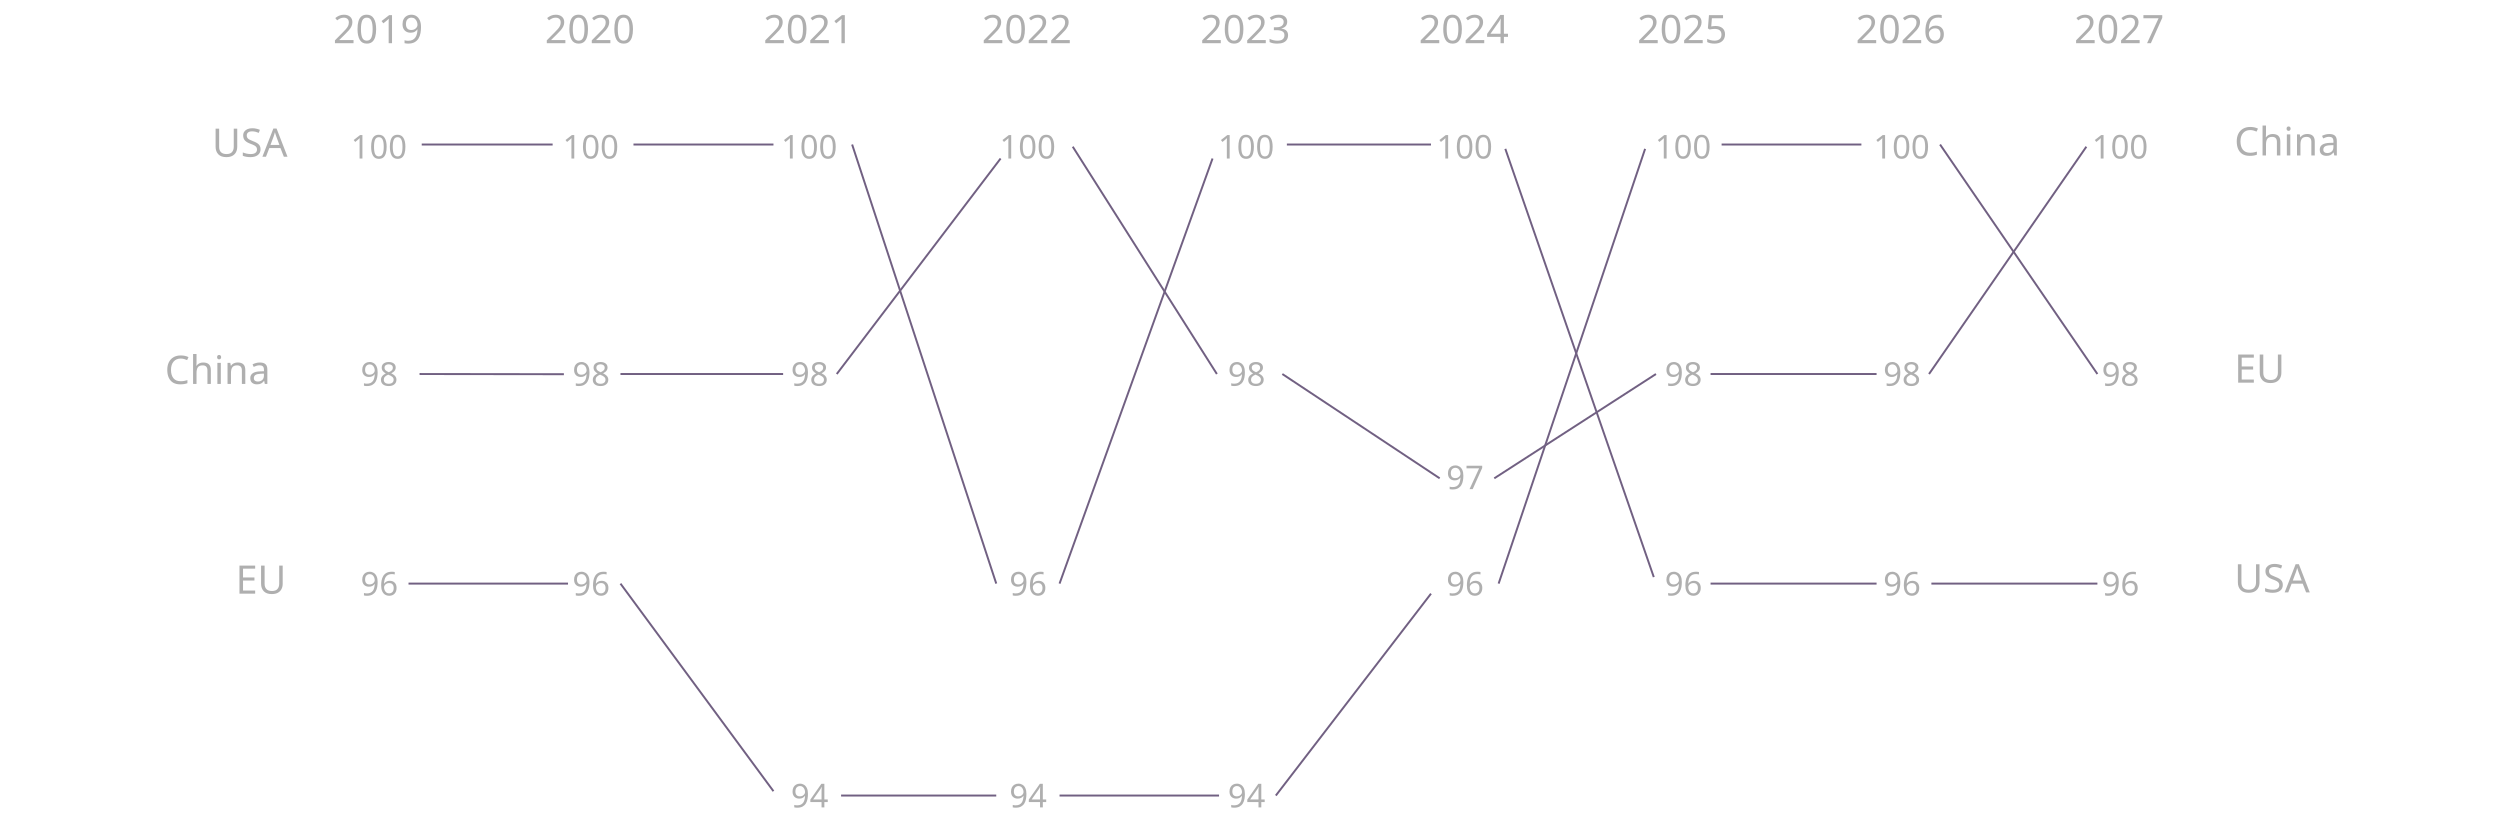
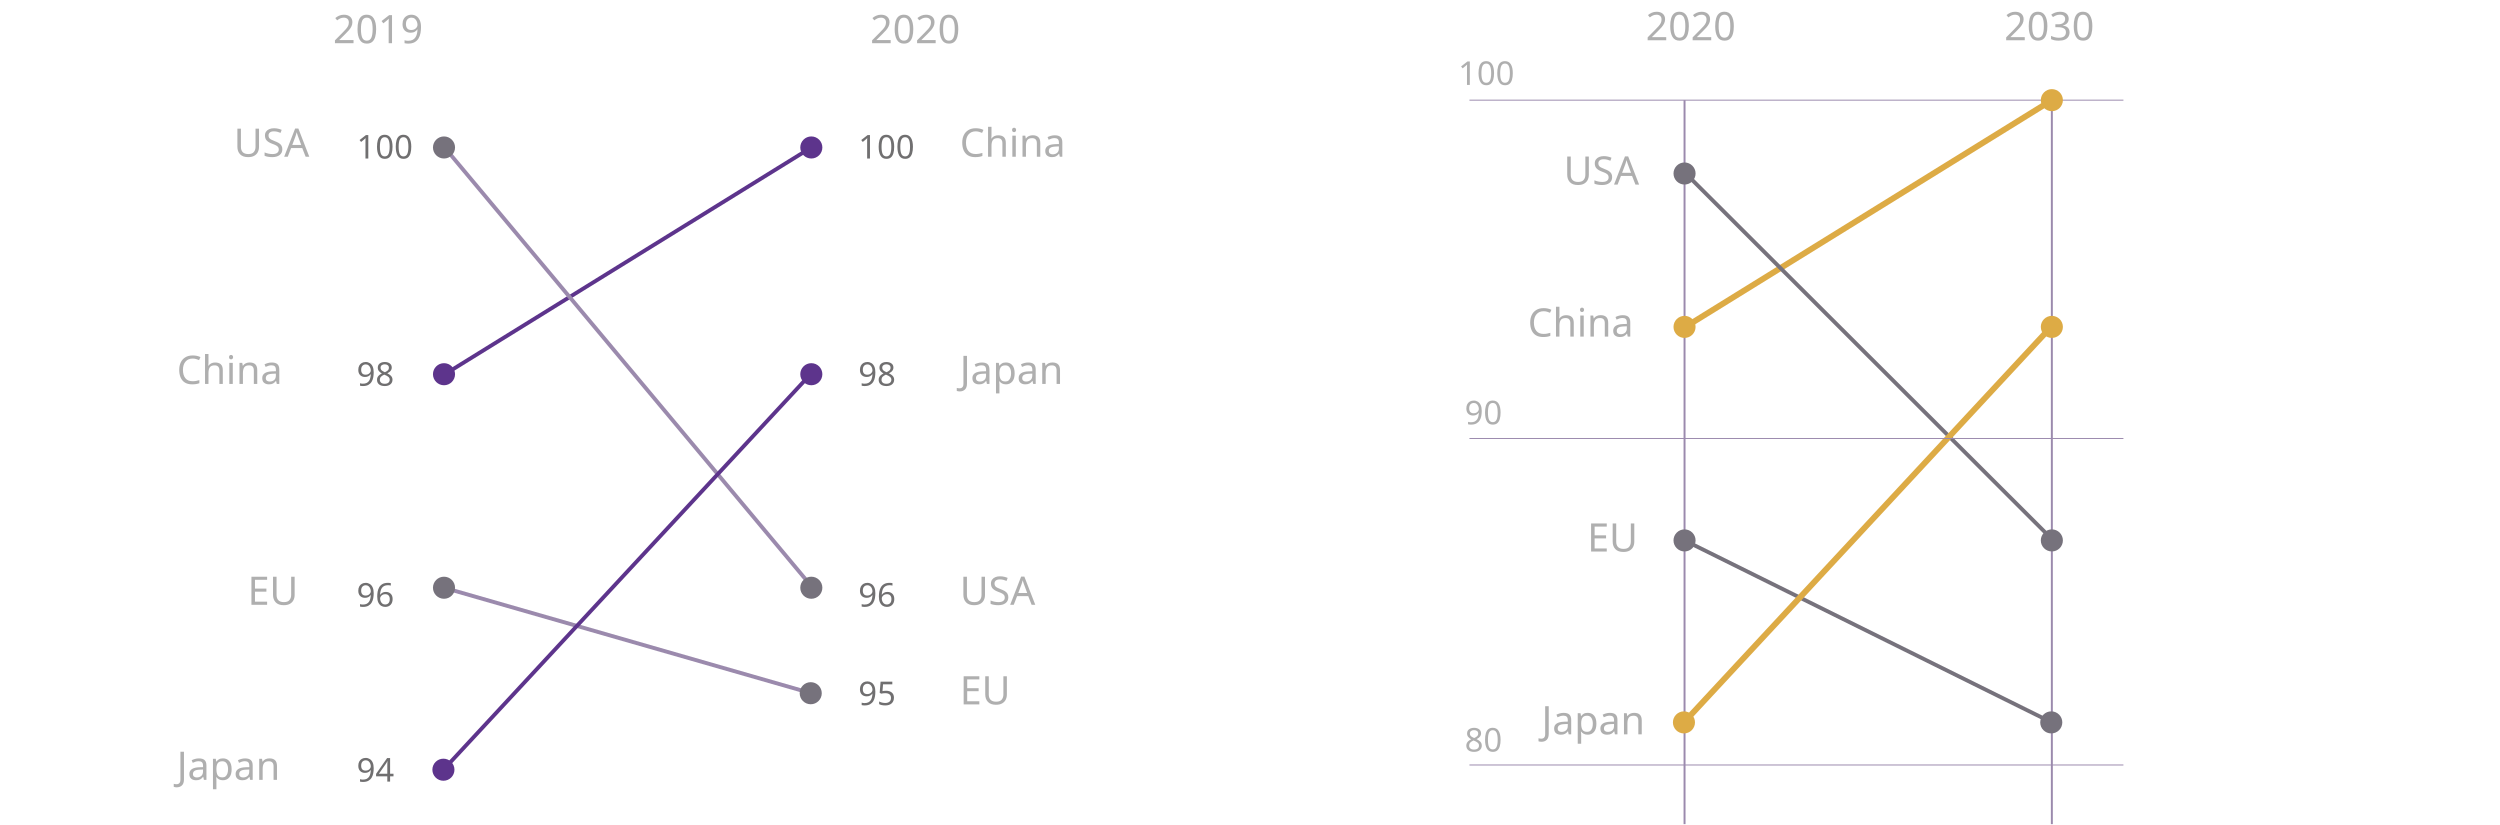
<svg xmlns="http://www.w3.org/2000/svg" version="1.1" id="Layer_1" x="0px" y="0px" viewBox="0 0 1268 418" style="enable-background:new 0 0 1268 418;" xml:space="preserve">
  <style type="text/css">
- 	.st0{fill:#AFAFAF;}
- 	.st1{font-family:'RobotoMono-Regular';}
- 	.st2{font-size:19.945px;}
- 	.st3{font-size:16.621px;}
- 	.st4{fill:none;stroke:#716082;stroke-miterlimit:10;}
+ 	.st0{fill:#AFAFAF;stroke:#9B8AAD;stroke-width:0.5;stroke-miterlimit:10;}
+ 	.st1{fill:none;stroke:#9B8AAD;stroke-miterlimit:10;}
+ 	.st2{fill:#AFAFAF;}
+ 	.st3{font-family:'RobotoMono-Regular';}
+ 	.st4{font-size:19.945px;}
+ 	.st5{fill:#706F70;}
+ 	.st6{font-size:16.621px;}
+ 	.st7{fill:none;stroke:#5D348C;stroke-width:2;stroke-miterlimit:10;}
+ 	.st8{fill:none;stroke:#9B8AAD;stroke-width:2;stroke-miterlimit:10;}
+ 	.st9{fill:#76727C;}
+ 	.st10{fill:#5D348C;}
+ 	.st11{fill:none;stroke:#DDAB45;stroke-width:3;stroke-miterlimit:10;}
+ 	.st12{fill:none;stroke:#76727C;stroke-width:2;stroke-miterlimit:10;}
+ 	.st13{fill:#DDAB45;}
+ 	.st14{fill:none;stroke:#9B8AAD;stroke-width:0.5;stroke-miterlimit:10;}
</style>
+   <line class="st0" x1="745.3" y1="50.8" x2="1077" y2="50.8" />
+   <line class="st1" x1="1040.7" y1="50.8" x2="1040.7" y2="418" />
+   <line class="st1" x1="854.4" y1="50.8" x2="854.4" y2="418" />
  <g id="Layer_2_1_">
</g>
  <g id="Layer_3">
</g>
  <g>
-     <text transform="matrix(1 0 0 1 107.5571 79.4956)" class="st0 st1 st2">USA</text>
+     <text transform="matrix(1 0 0 1 118.606 79.4956)" class="st2 st3 st4">USA</text>
  </g>
  <g>
-     <text transform="matrix(1 0 0 1 168.9331 21.9185)" class="st0 st1 st2">2019</text>
+     <text transform="matrix(1 0 0 1 168.9331 21.9185)" class="st2 st3 st4">2019</text>
  </g>
  <g>
-     <text transform="matrix(1 0 0 1 276.3809 21.9185)" class="st0 st1 st2">2020</text>
+     <text transform="matrix(1 0 0 1 441.3727 21.9185)" class="st2 st3 st4">2020</text>
  </g>
  <g>
-     <text transform="matrix(1 0 0 1 387.189 21.9185)" class="st0 st1 st2">2021</text>
+     <text transform="matrix(1 0 0 1 89.6802 194.7358)" class="st2 st3 st4">China</text>
  </g>
  <g>
-     <text transform="matrix(1 0 0 1 497.9966 21.9185)" class="st0 st1 st2">2022</text>
+     <text transform="matrix(1 0 0 1 125.5874 306.7529)" class="st2 st3 st4">EU</text>
  </g>
  <g>
-     <text transform="matrix(1 0 0 1 608.8042 21.9185)" class="st0 st1 st2">2023</text>
+     <text transform="matrix(1 0 0 1 486.8289 357.2578)" class="st2 st3 st4">EU</text>
  </g>
  <g>
-     <text transform="matrix(1 0 0 1 719.6113 21.9185)" class="st0 st1 st2">2024</text>
+     <text transform="matrix(1 0 0 1 180.8976 80.397)" class="st5 st3 st6">100</text>
  </g>
  <g>
-     <text transform="matrix(1 0 0 1 830.4199 21.9185)" class="st0 st1 st2">2025</text>
+     <text transform="matrix(1 0 0 1 180.8975 195.6372)" class="st5 st3 st6">98</text>
  </g>
  <g>
-     <text transform="matrix(1 0 0 1 941.2285 21.9185)" class="st0 st1 st2">2026</text>
+     <text transform="matrix(1 0 0 1 180.8975 307.6543)" class="st5 st3 st6">96</text>
  </g>
  <g>
-     <text transform="matrix(1 0 0 1 1052.036 21.9185)" class="st0 st1 st2">2027</text>
+     <g>
+       <text transform="matrix(1 0 0 1 435.3391 80.397)" class="st5 st3 st6">100</text>
+     </g>
  </g>
  <g>
-     <text transform="matrix(1 0 0 1 83.6187 194.7358)" class="st0 st1 st2">China</text>
+     <g>
+       <text transform="matrix(1 0 0 1 435.339 195.6372)" class="st5 st3 st6">98</text>
+     </g>
  </g>
  <g>
-     <text transform="matrix(1 0 0 1 119.5259 301.1123)" class="st0 st1 st2">EU</text>
+     <g>
+       <text transform="matrix(1 0 0 1 435.339 307.6543)" class="st5 st3 st6">96</text>
+     </g>
  </g>
  <g>
-     <text transform="matrix(1 0 0 1 177.9097 80.397)" class="st0 st1 st3">100</text>
+     <text transform="matrix(1 0 0 1 486.8289 79.4956)" class="st2 st3 st4">China</text>
  </g>
  <g>
-     <text transform="matrix(1 0 0 1 182.8975 195.6372)" class="st0 st1 st3">98</text>
+     <text transform="matrix(1 0 0 1 486.8294 194.7356)" class="st2 st3 st4">Japan</text>
+   </g>
+   <line class="st7" x1="225.8" y1="189.7" x2="411.5" y2="74.8" />
+   <line class="st8" x1="225.9" y1="75.3" x2="412.1" y2="298" />
+   <line class="st8" x1="225.2" y1="298.1" x2="411.4" y2="351.6" />
+   <g>
+     <text transform="matrix(1 0 0 1 89.6802 395.5386)" class="st2 st3 st4">Japan</text>
  </g>
  <g>
-     <text transform="matrix(1 0 0 1 182.8975 302.0127)" class="st0 st1 st3">96</text>
+     <text transform="matrix(1 0 0 1 180.8975 396.439)" class="st5 st3 st6">94</text>
  </g>
  <g>
-     <text transform="matrix(1 0 0 1 285.3579 80.397)" class="st0 st1 st3">100</text>
+     <g>
+       <text transform="matrix(1 0 0 1 435.339 357.6299)" class="st5 st3 st6">95</text>
+     </g>
  </g>
  <g>
-     <text transform="matrix(1 0 0 1 290.3457 195.6372)" class="st0 st1 st3">98</text>
+     <text transform="matrix(1 0 0 1 486.829 306.7534)" class="st2 st3 st4">USA</text>
+   </g>
+   <line class="st7" x1="224.9" y1="390.4" x2="411.1" y2="189.8" />
+   <circle class="st9" cx="225.2" cy="74.8" r="5.6" />
+   <circle class="st10" cx="225.2" cy="189.8" r="5.6" />
+   <circle class="st9" cx="225.2" cy="298.1" r="5.6" />
+   <circle class="st10" cx="224.9" cy="390.4" r="5.6" />
+   <circle class="st10" cx="411.5" cy="74.8" r="5.6" />
+   <circle class="st10" cx="411.5" cy="189.8" r="5.6" />
+   <circle class="st9" cx="411.5" cy="298.1" r="5.6" />
+   <circle class="st9" cx="411.2" cy="351.6" r="5.6" />
+   <g id="Layer_2_2_">
+ </g>
+   <g id="Layer_3_1_">
+ </g>
+   <g>
+     <text transform="matrix(1 0 0 1 793.0928 93.641)" class="st2 st3 st4">USA</text>
  </g>
  <g>
-     <text transform="matrix(1 0 0 1 290.3457 302.0127)" class="st0 st1 st3">96</text>
+     <text transform="matrix(1 0 0 1 834.7323 20.4174)" class="st2 st3 st4">2020</text>
  </g>
  <g>
-     <text transform="matrix(1 0 0 1 396.166 80.397)" class="st0 st1 st3">100</text>
+     <text transform="matrix(1 0 0 1 1016.582 20.4174)" class="st2 st3 st4">2030</text>
  </g>
  <g>
-     <text transform="matrix(1 0 0 1 401.1533 195.6372)" class="st0 st1 st3">98</text>
+     <text transform="matrix(1 0 0 1 774.8867 170.7355)" class="st2 st3 st4">China</text>
  </g>
  <g>
-     <text transform="matrix(1 0 0 1 401.1533 409.4961)" class="st0 st1 st3">94</text>
+     <text transform="matrix(1 0 0 1 805.0615 279.7533)" class="st2 st3 st4">EU</text>
  </g>
  <g>
-     <text transform="matrix(1 0 0 1 506.9736 80.397)" class="st0 st1 st3">100</text>
+     <text transform="matrix(1 0 0 1 739.589 43.0637)" class="st2 st3 st6">100</text>
+   </g>
+   <line class="st0" x1="745.3" y1="388" x2="1077" y2="388" />
+   <g>
+     <text transform="matrix(1 0 0 1 742.8969 215.1985)" class="st2 st3 st6">90</text>
  </g>
  <g>
-     <text transform="matrix(1 0 0 1 511.9609 302.0127)" class="st0 st1 st3">96</text>
+     <text transform="matrix(1 0 0 1 742.8965 381.1796)" class="st2 st3 st6">80</text>
  </g>
+   <line class="st11" x1="855" y1="165.7" x2="1040.7" y2="50.8" />
+   <line class="st12" x1="855" y1="88" x2="1041.3" y2="274" />
+   <line class="st12" x1="854.4" y1="274.1" x2="1040.6" y2="366.4" />
  <g>
-     <text transform="matrix(1 0 0 1 511.9609 409.4961)" class="st0 st1 st3">94</text>
+     <text transform="matrix(1 0 0 1 781.8867 372.4385)" class="st2 st3 st4">Japan</text>
  </g>
-   <g>
-     <text transform="matrix(1 0 0 1 617.7812 80.397)" class="st0 st1 st3">100</text>
-   </g>
-   <g>
-     <text transform="matrix(1 0 0 1 622.7695 195.6372)" class="st0 st1 st3">98</text>
-   </g>
-   <g>
-     <text transform="matrix(1 0 0 1 622.7695 409.4961)" class="st0 st1 st3">94</text>
-   </g>
-   <g>
-     <text transform="matrix(1 0 0 1 728.5879 80.397)" class="st0 st1 st3">100</text>
-   </g>
-   <g>
-     <text transform="matrix(1 0 0 1 733.5752 248.0859)" class="st0 st1 st3">97</text>
-   </g>
-   <g>
-     <text transform="matrix(1 0 0 1 733.5762 302.0127)" class="st0 st1 st3">96</text>
-   </g>
-   <g>
-     <text transform="matrix(1 0 0 1 839.3975 80.397)" class="st0 st1 st3">100</text>
-   </g>
-   <g>
-     <text transform="matrix(1 0 0 1 844.3848 195.6372)" class="st0 st1 st3">98</text>
-   </g>
-   <g>
-     <text transform="matrix(1 0 0 1 844.3848 302.0127)" class="st0 st1 st3">96</text>
-   </g>
-   <g>
-     <text transform="matrix(1 0 0 1 950.2041 80.397)" class="st0 st1 st3">100</text>
-   </g>
-   <g>
-     <text transform="matrix(1 0 0 1 955.1924 195.6372)" class="st0 st1 st3">98</text>
-   </g>
-   <g>
-     <text transform="matrix(1 0 0 1 955.1924 302.0127)" class="st0 st1 st3">96</text>
-   </g>
-   <g>
-     <text transform="matrix(1 0 0 1 1061.012 80.397)" class="st0 st1 st3">100</text>
-   </g>
-   <g>
-     <text transform="matrix(1 0 0 1 1066 195.6372)" class="st0 st1 st3">98</text>
-   </g>
-   <g>
-     <text transform="matrix(1 0 0 1 1066 302.0127)" class="st0 st1 st3">96</text>
-   </g>
-   <g>
-     <text transform="matrix(1 0 0 1 1133.255 78.8442)" class="st0 st1 st2">China</text>
-   </g>
-   <g>
-     <text transform="matrix(1 0 0 1 1133.255 194.0835)" class="st0 st1 st2">EU</text>
-   </g>
-   <g>
-     <text transform="matrix(1 0 0 1 1133.255 300.459)" class="st0 st1 st2">USA</text>
-   </g>
-   <line class="st4" x1="212.8" y1="189.7" x2="286" y2="189.8" />
-   <line class="st4" x1="314.7" y1="189.7" x2="397.2" y2="189.7" />
-   <line class="st4" x1="424.4" y1="189.7" x2="507.5" y2="80.4" />
-   <line class="st4" x1="544.1" y1="74.4" x2="617.2" y2="189.7" />
-   <line class="st4" x1="650.4" y1="189.7" x2="730.2" y2="242.6" />
-   <line class="st4" x1="757.9" y1="242.6" x2="839.9" y2="189.7" />
-   <line class="st4" x1="867.6" y1="189.7" x2="951.8" y2="189.7" />
-   <line class="st4" x1="867.6" y1="296" x2="951.8" y2="296" />
-   <line class="st4" x1="979.6" y1="296" x2="1063.8" y2="296" />
-   <line class="st4" x1="978.4" y1="189.7" x2="1058.2" y2="74.4" />
-   <line class="st4" x1="213.9" y1="73.3" x2="280.3" y2="73.3" />
-   <line class="st4" x1="321.3" y1="73.3" x2="392.3" y2="73.3" />
-   <line class="st4" x1="432.2" y1="73.3" x2="505.3" y2="296" />
-   <line class="st4" x1="537.4" y1="296" x2="615" y2="80.4" />
-   <line class="st4" x1="652.7" y1="73.3" x2="725.8" y2="73.3" />
-   <line class="st4" x1="763.5" y1="75.5" x2="838.8" y2="292.7" />
-   <line class="st4" x1="873.2" y1="73.3" x2="944.1" y2="73.3" />
-   <line class="st4" x1="984" y1="73.3" x2="1063.8" y2="189.7" />
-   <line class="st4" x1="207.2" y1="296" x2="288.1" y2="296" />
-   <line class="st4" x1="314.7" y1="296" x2="392.3" y2="401.3" />
-   <line class="st4" x1="426.6" y1="403.5" x2="505.3" y2="403.5" />
-   <line class="st4" x1="537.4" y1="403.5" x2="618.3" y2="403.5" />
-   <line class="st4" x1="647.1" y1="403.5" x2="725.8" y2="301.1" />
-   <line class="st4" x1="760.1" y1="296" x2="834.4" y2="75.5" />
+   <line class="st11" x1="854.1" y1="366.4" x2="1040.3" y2="165.8" />
+   <circle class="st9" cx="854.4" cy="88" r="5.6" />
+   <circle class="st13" cx="854.4" cy="165.8" r="5.6" />
+   <circle class="st9" cx="854.4" cy="274.1" r="5.6" />
+   <circle class="st13" cx="854.1" cy="366.4" r="5.6" />
+   <circle class="st13" cx="1040.7" cy="50.8" r="5.6" />
+   <circle class="st13" cx="1040.7" cy="165.8" r="5.6" />
+   <circle class="st9" cx="1040.7" cy="274.1" r="5.6" />
+   <circle class="st9" cx="1040.4" cy="366.4" r="5.6" />
+   <line class="st14" x1="745.3" y1="222.4" x2="1077" y2="222.4" />
</svg>
